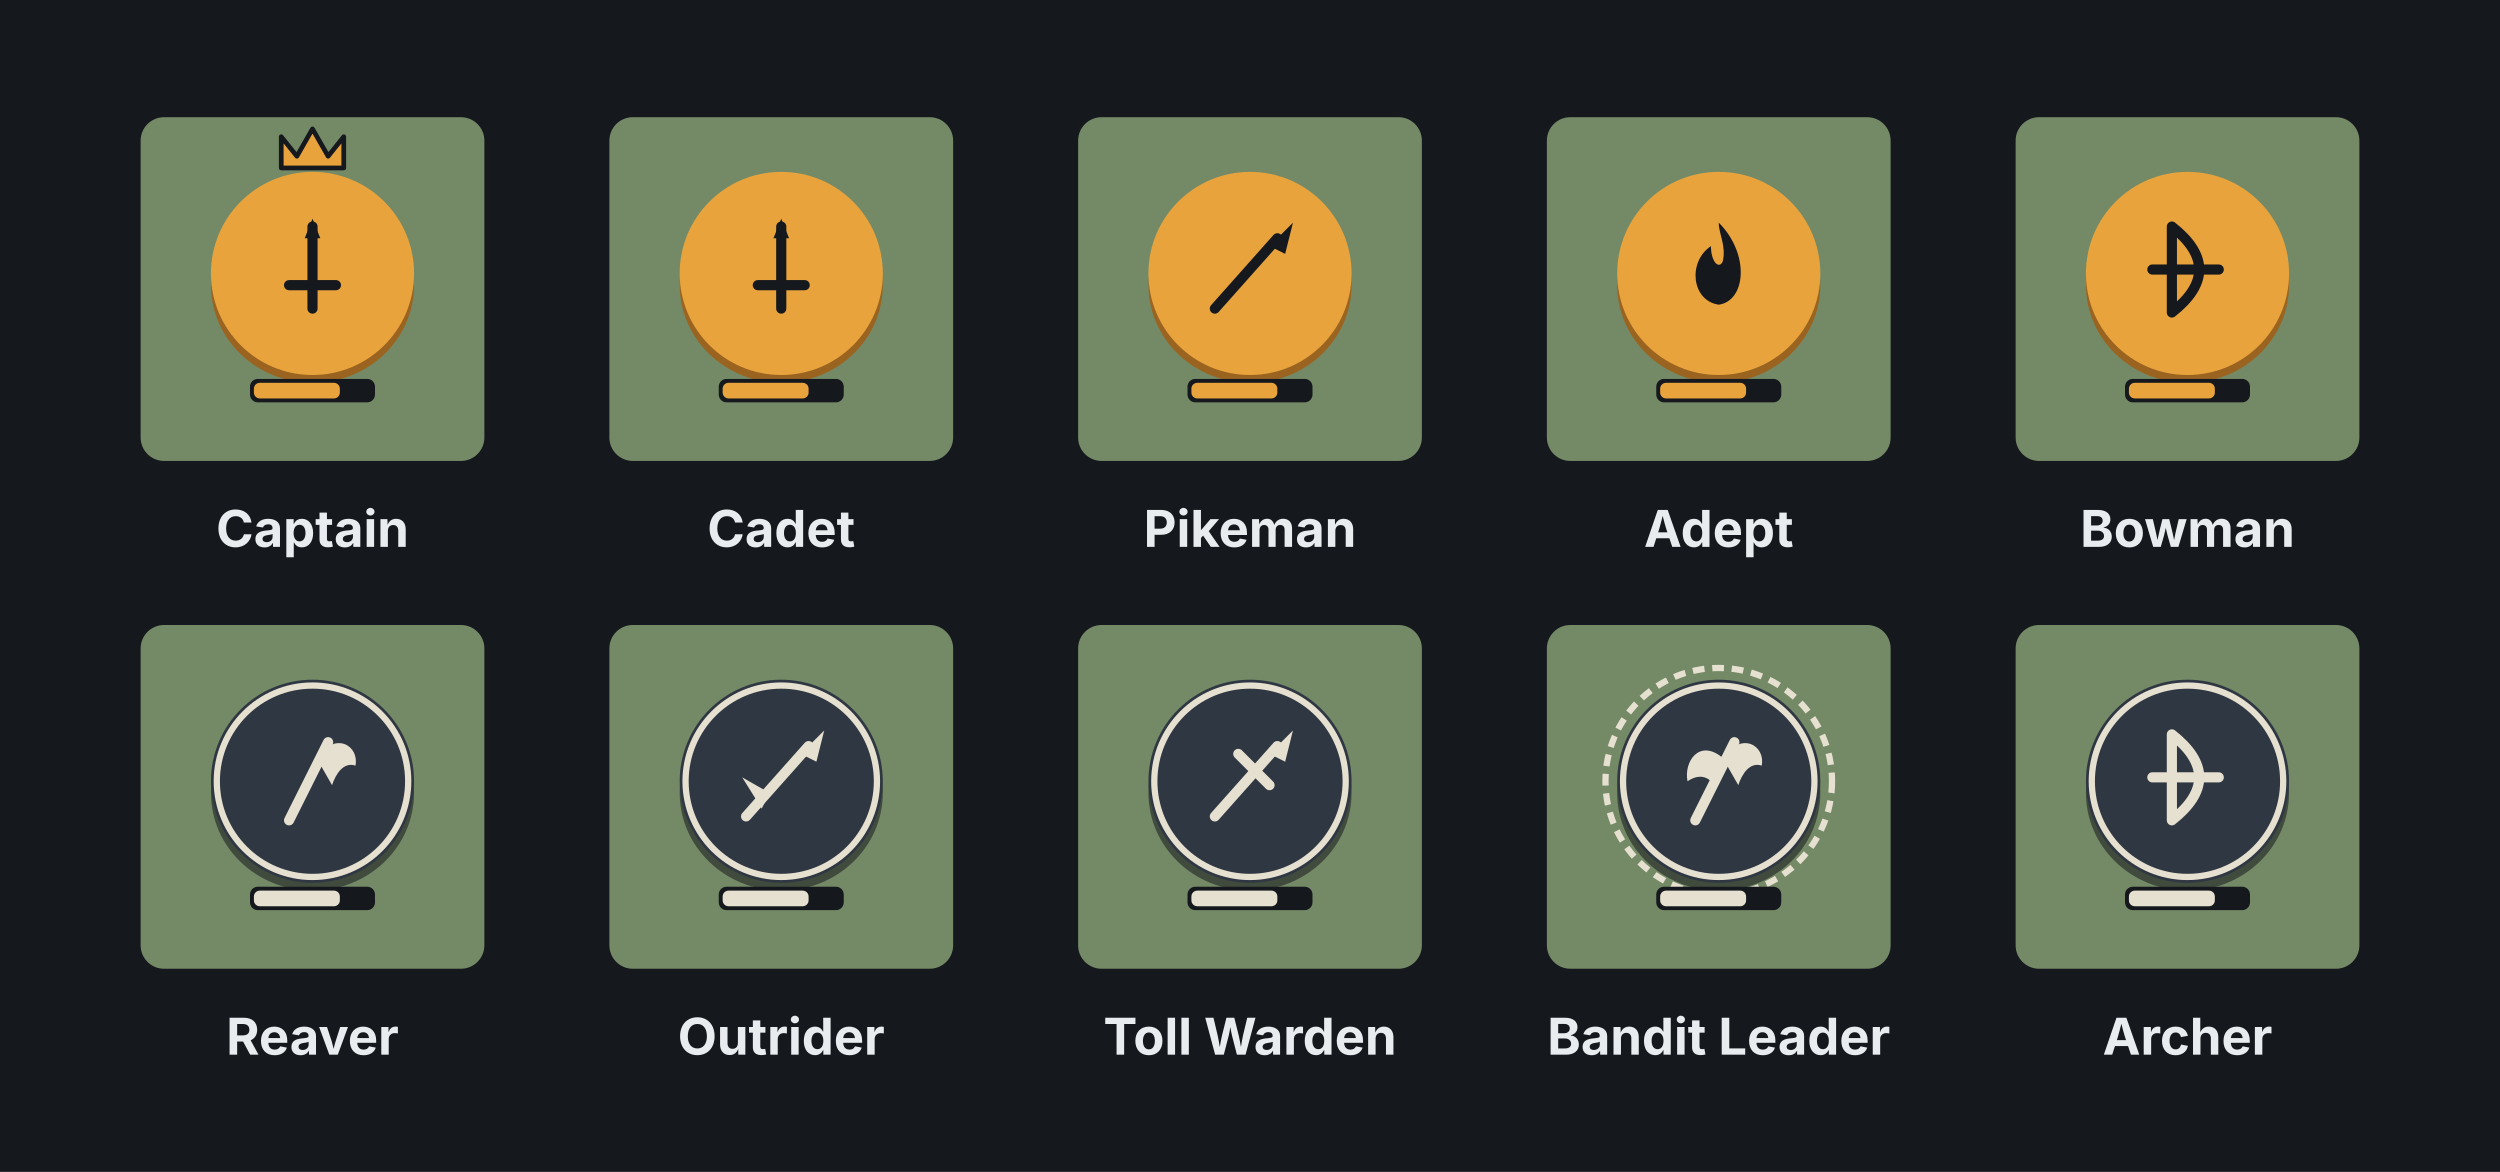
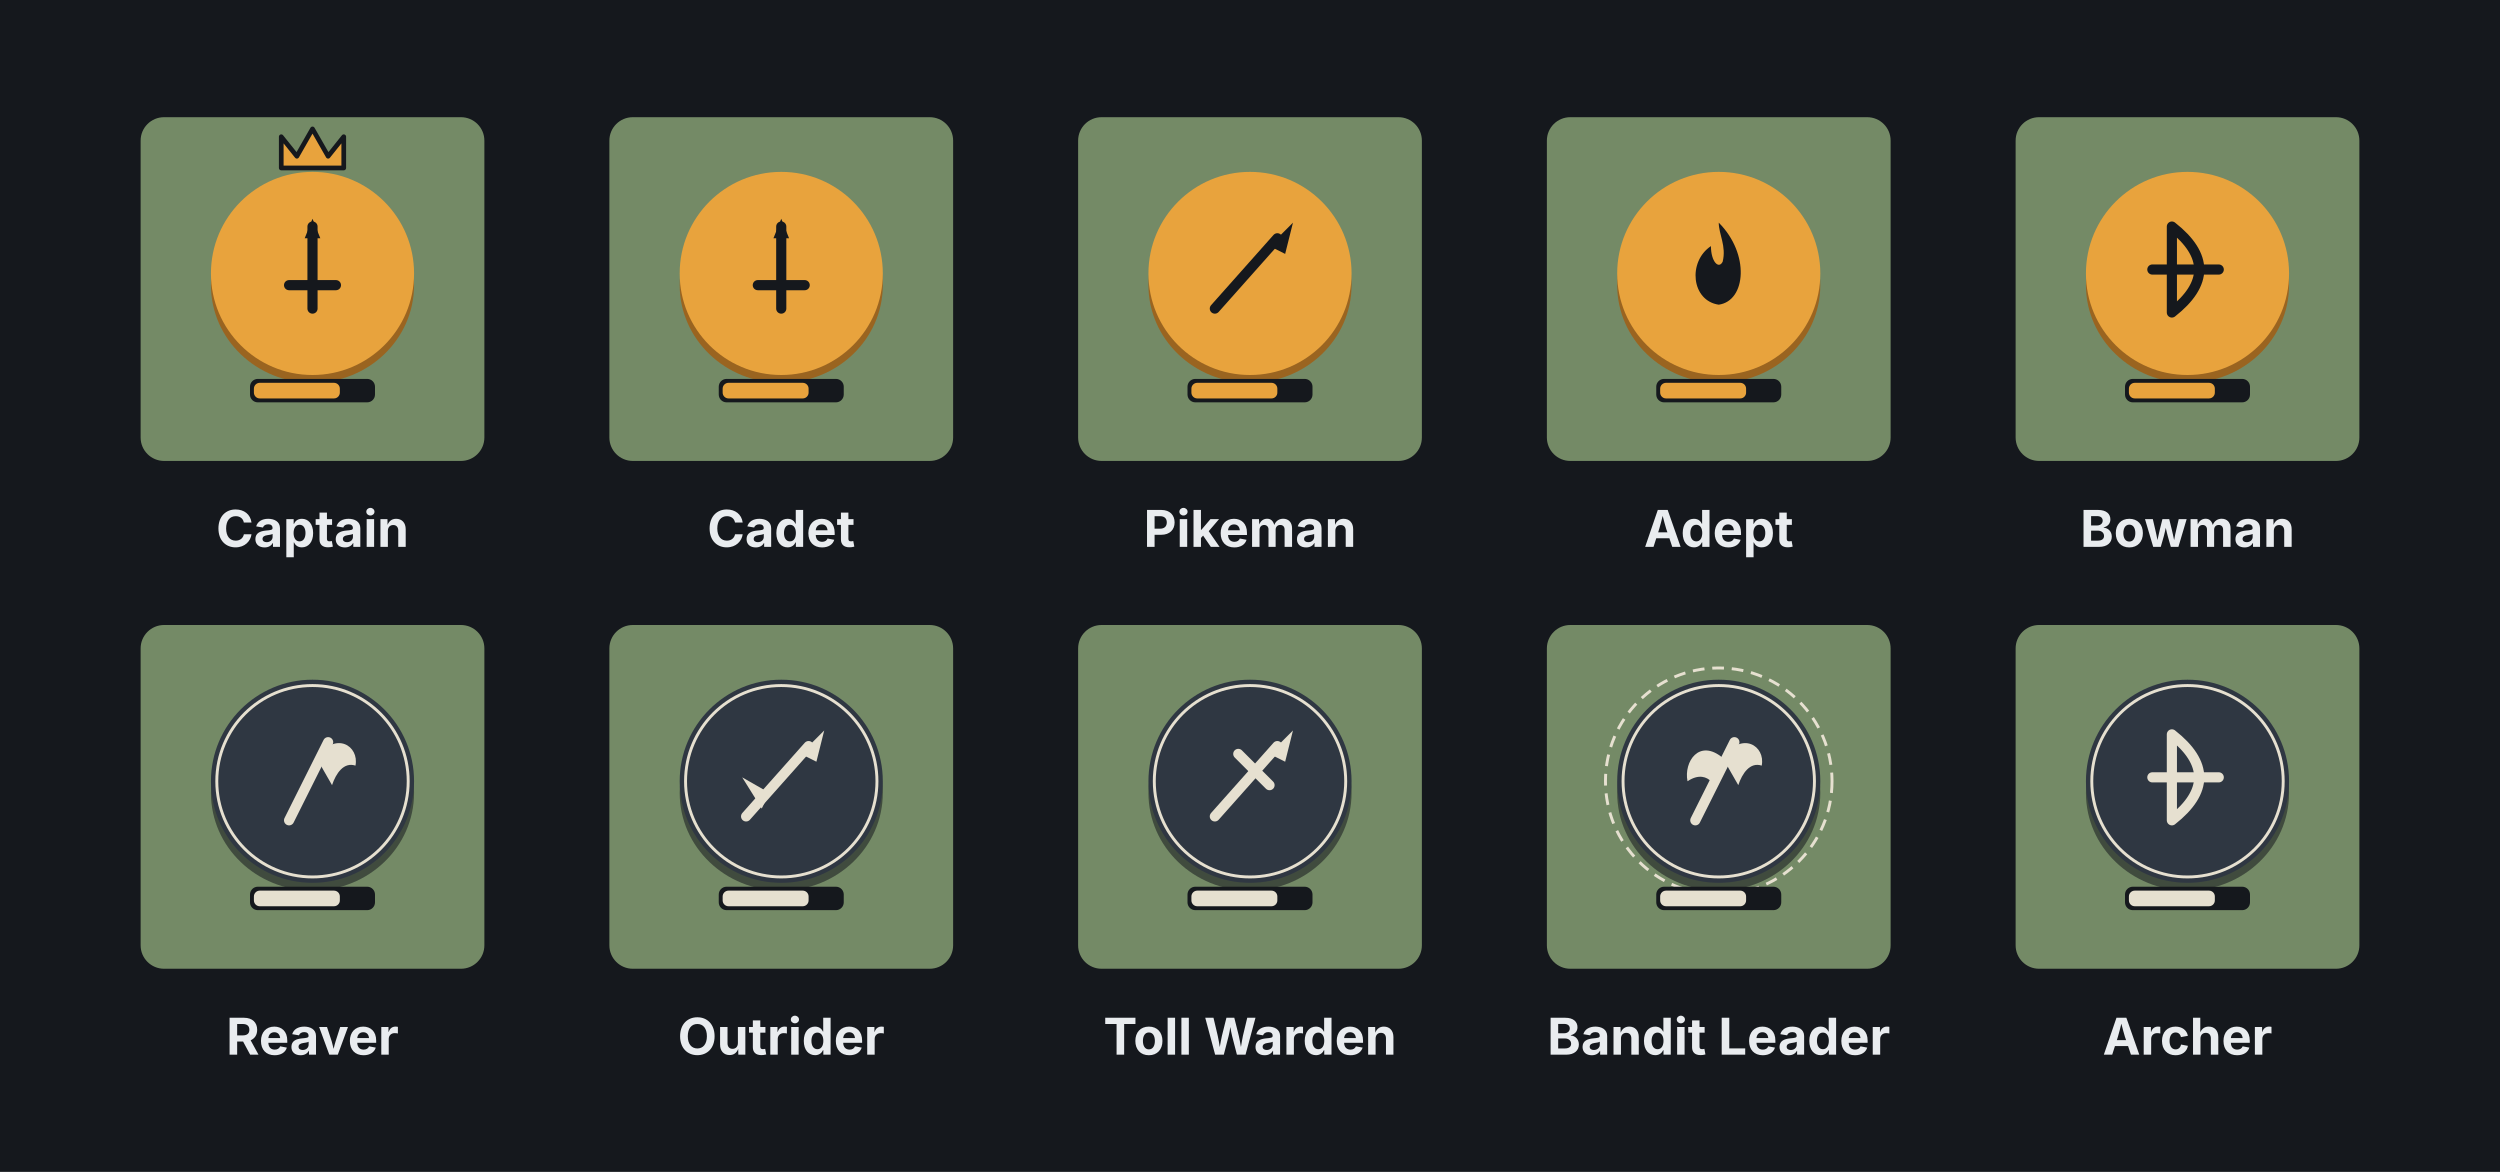
<svg xmlns="http://www.w3.org/2000/svg" width="640" height="300" viewBox="0 0 640 300">
  <style>
    .t-plain{fill:#748A66}
    .t-road{fill:#B3AE9C}
-     .t-forest{fill:#3E5A45}
+     .t-forest{fill:#4F6E54}
    .t-hill{fill:#B89E6C}
    .t-mountain{fill:#77767C}
    .t-water{fill:#41667F}
    .t-fort{fill:#9FB0C4}
    .t-wall{fill:#23272E}
    .t-throne{fill:#E4E7EA}
    .t-fire{fill:#943C0C}
    .player{fill:#E8A33D}
    .player-deep{fill:#9A6420}
    .enemy{fill:#2F3742}
    .enemy-bone{fill:#E6E0D0}
    .glyph-p{fill:none;stroke:#15181D;stroke-width:2.6;stroke-linecap:round;stroke-linejoin:round}
    .glyph-pf{fill:#15181D}
    .glyph-e{fill:none;stroke:#E6E0D0;stroke-width:2.6;stroke-linecap:round;stroke-linejoin:round}
    .glyph-ef{fill:#E6E0D0}
-     .rim-e{fill:none;stroke:#E6E0D0;stroke-width:1.6}
+     .rim-e{fill:none;stroke:#E6E0D0;stroke-width:0.75}
    .ring-lost{fill:none;stroke:#5A6270;stroke-width:1.5}
    .m-selected{fill:#F6D38A} .ms-selected{fill:none;stroke:#F6D38A}
    .m-reach{fill:#BFD9EA} .ms-reach{fill:none;stroke:#BFD9EA}
    .m-threat{fill:#EDE6D6} .ms-threat{fill:none;stroke:#EDE6D6}
    .m-struck{fill:#FFFFFF} .ms-struck{fill:none;stroke:#FFFFFF}
    .u-ink{fill:#15181D}
    .u-panel{fill:#1E232A}
    .u-text{fill:#E9ECEF}
    .u-muted{fill:#8C96A3}
    .u-lost{fill:#5A6270}
    .ui{font-family:Inter, 'DejaVu Sans', sans-serif;font-variant-numeric:tabular-nums} .mono{font-family:'JetBrains Mono', 'DejaVu Sans Mono', monospace}
    .hatch-line{stroke:#943C0C;stroke-width:3}
  </style>
  <rect class="u-ink" width="640" height="300" />
  <rect class="t-plain" x="36" y="30" width="88" height="88" rx="6" />
  <ellipse class="player-deep" cx="80" cy="73" rx="26" ry="25" />
  <circle class="player" cx="80" cy="70" r="26" />
  <path class="glyph-p" d="M80 58 L80 75 M74 73 L86 73 M80 75 L80 79" />
  <path class="glyph-pf" d="M78 61 L80 56 L82 61 Z" />
  <path class="player" d="M72 43 L72 35 L76 40 L80 33 L84 40 L88 35 L88 43 Z" />
  <path class="glyph-p" style="stroke-width:1.2" d="M72 43 L72 35 L76 40 L80 33 L84 40 L88 35 L88 43 Z" />
  <rect class="u-ink" x="64.0" y="97" width="32" height="6" rx="2" />
  <rect class="player" x="65.0" y="98" width="22" height="4" rx="1.5" />
  <text class="ui u-text" x="80" y="140" font-size="13" font-weight="700" text-anchor="middle">Captain</text>
  <rect class="t-plain" x="156" y="30" width="88" height="88" rx="6" />
  <ellipse class="player-deep" cx="200" cy="73" rx="26" ry="25" />
  <circle class="player" cx="200" cy="70" r="26" />
  <path class="glyph-p" d="M200 58 L200 75 M194 73 L206 73 M200 75 L200 79" />
  <path class="glyph-pf" d="M198 61 L200 56 L202 61 Z" />
  <rect class="u-ink" x="184.0" y="97" width="32" height="6" rx="2" />
  <rect class="player" x="185.0" y="98" width="22" height="4" rx="1.5" />
  <text class="ui u-text" x="200" y="140" font-size="13" font-weight="700" text-anchor="middle">Cadet</text>
  <rect class="t-plain" x="276" y="30" width="88" height="88" rx="6" />
  <ellipse class="player-deep" cx="320" cy="73" rx="26" ry="25" />
  <circle class="player" cx="320" cy="70" r="26" />
  <path class="glyph-p" d="M311 79 L327 61" />
  <path class="glyph-pf" d="M325 63 L331 57 L329 65 Z" />
  <rect class="u-ink" x="304.0" y="97" width="32" height="6" rx="2" />
  <rect class="player" x="305.0" y="98" width="22" height="4" rx="1.5" />
  <text class="ui u-text" x="320" y="140" font-size="13" font-weight="700" text-anchor="middle">Pikeman</text>
  <rect class="t-plain" x="396" y="30" width="88" height="88" rx="6" />
  <ellipse class="player-deep" cx="440" cy="73" rx="26" ry="25" />
  <circle class="player" cx="440" cy="70" r="26" />
  <path class="glyph-pf" d="M440 57 C448 65 447 77 440 78 C433 77 432 67 438 63 C438 67 440 69 441 67 C442 63 440 60 440 57 Z" />
  <rect class="u-ink" x="424.0" y="97" width="32" height="6" rx="2" />
  <rect class="player" x="425.0" y="98" width="22" height="4" rx="1.5" />
  <text class="ui u-text" x="440" y="140" font-size="13" font-weight="700" text-anchor="middle">Adept</text>
  <rect class="t-plain" x="516" y="30" width="88" height="88" rx="6" />
  <ellipse class="player-deep" cx="560" cy="73" rx="26" ry="25" />
  <circle class="player" cx="560" cy="70" r="26" />
  <path class="glyph-p" d="M556 58 Q570 69 556 80 M556 58 L556 80" />
  <path class="glyph-p" d="M551 69 L568 69" />
  <rect class="u-ink" x="544.0" y="97" width="32" height="6" rx="2" />
  <rect class="player" x="545.0" y="98" width="22" height="4" rx="1.5" />
  <text class="ui u-text" x="560" y="140" font-size="13" font-weight="700" text-anchor="middle">Bowman</text>
  <rect class="t-plain" x="36" y="160" width="88" height="88" rx="6" />
  <ellipse class="u-ink" opacity="0.55" cx="80" cy="203" rx="26" ry="25" />
  <circle class="enemy" cx="80" cy="200" r="26" />
  <circle class="rim-e" cx="80" cy="200" r="24.5" />
  <path class="glyph-e" d="M74 210 L84 190" />
  <path class="glyph-ef" d="M81 194 C86 187 92 191 91 196 C88 195 86 198 85 201 Z" />
  <rect class="u-ink" x="64.0" y="227" width="32" height="6" rx="2" />
  <rect class="enemy-bone" x="65.0" y="228" width="22" height="4" rx="1.5" />
  <text class="ui u-text" x="80" y="270" font-size="13" font-weight="700" text-anchor="middle">Reaver</text>
  <rect class="t-plain" x="156" y="160" width="88" height="88" rx="6" />
  <ellipse class="u-ink" opacity="0.55" cx="200" cy="203" rx="26" ry="25" />
  <circle class="enemy" cx="200" cy="200" r="26" />
  <circle class="rim-e" cx="200" cy="200" r="24.5" />
  <path class="glyph-e" d="M191 209 L207 191" />
  <path class="glyph-ef" d="M205 193 L211 187 L209 195 Z" />
  <path class="glyph-ef" d="M197 203 L190 199 L195 207 Z" />
  <rect class="u-ink" x="184.0" y="227" width="32" height="6" rx="2" />
  <rect class="enemy-bone" x="185.0" y="228" width="22" height="4" rx="1.5" />
  <text class="ui u-text" x="200" y="270" font-size="13" font-weight="700" text-anchor="middle">Outrider</text>
  <rect class="t-plain" x="276" y="160" width="88" height="88" rx="6" />
  <ellipse class="u-ink" opacity="0.55" cx="320" cy="203" rx="26" ry="25" />
  <circle class="enemy" cx="320" cy="200" r="26" />
  <circle class="rim-e" cx="320" cy="200" r="24.5" />
  <path class="glyph-e" d="M311 209 L327 191" />
  <path class="glyph-ef" d="M325 193 L331 187 L329 195 Z" />
  <path class="glyph-e" d="M321 197 L317 193 M321 197 L325 201" />
  <rect class="u-ink" x="304.0" y="227" width="32" height="6" rx="2" />
  <rect class="enemy-bone" x="305.0" y="228" width="22" height="4" rx="1.5" />
  <text class="ui u-text" x="320" y="270" font-size="13" font-weight="700" text-anchor="middle">Toll Warden</text>
  <rect class="t-plain" x="396" y="160" width="88" height="88" rx="6" />
  <ellipse class="u-ink" opacity="0.55" cx="440" cy="203" rx="26" ry="25" />
  <circle class="enemy" cx="440" cy="200" r="26" />
  <circle class="rim-e" cx="440" cy="200" r="24.5" />
  <circle class="rim-e" cx="440" cy="200" r="29" stroke-dasharray="3 2" />
  <path class="glyph-e" d="M434 210 L444 190" />
  <path class="glyph-ef" d="M441 194 C446 187 452 191 451 196 C448 195 446 198 445 201 Z" />
  <path class="glyph-ef" d="M441 194 C435 189 431 195 432 200 C435 198 437 199 438 200 Z" />
  <rect class="u-ink" x="424.0" y="227" width="32" height="6" rx="2" />
  <rect class="enemy-bone" x="425.0" y="228" width="22" height="4" rx="1.5" />
  <text class="ui u-text" x="440" y="270" font-size="13" font-weight="700" text-anchor="middle">Bandit Leader</text>
  <rect class="t-plain" x="516" y="160" width="88" height="88" rx="6" />
  <ellipse class="u-ink" opacity="0.55" cx="560" cy="203" rx="26" ry="25" />
  <circle class="enemy" cx="560" cy="200" r="26" />
  <circle class="rim-e" cx="560" cy="200" r="24.5" />
  <path class="glyph-e" d="M556 188 Q570 199 556 210 M556 188 L556 210" />
  <path class="glyph-e" d="M551 199 L568 199" />
  <rect class="u-ink" x="544.0" y="227" width="32" height="6" rx="2" />
  <rect class="enemy-bone" x="545.0" y="228" width="22" height="4" rx="1.5" />
  <text class="ui u-text" x="560" y="270" font-size="13" font-weight="700" text-anchor="middle">Archer</text>
</svg>
